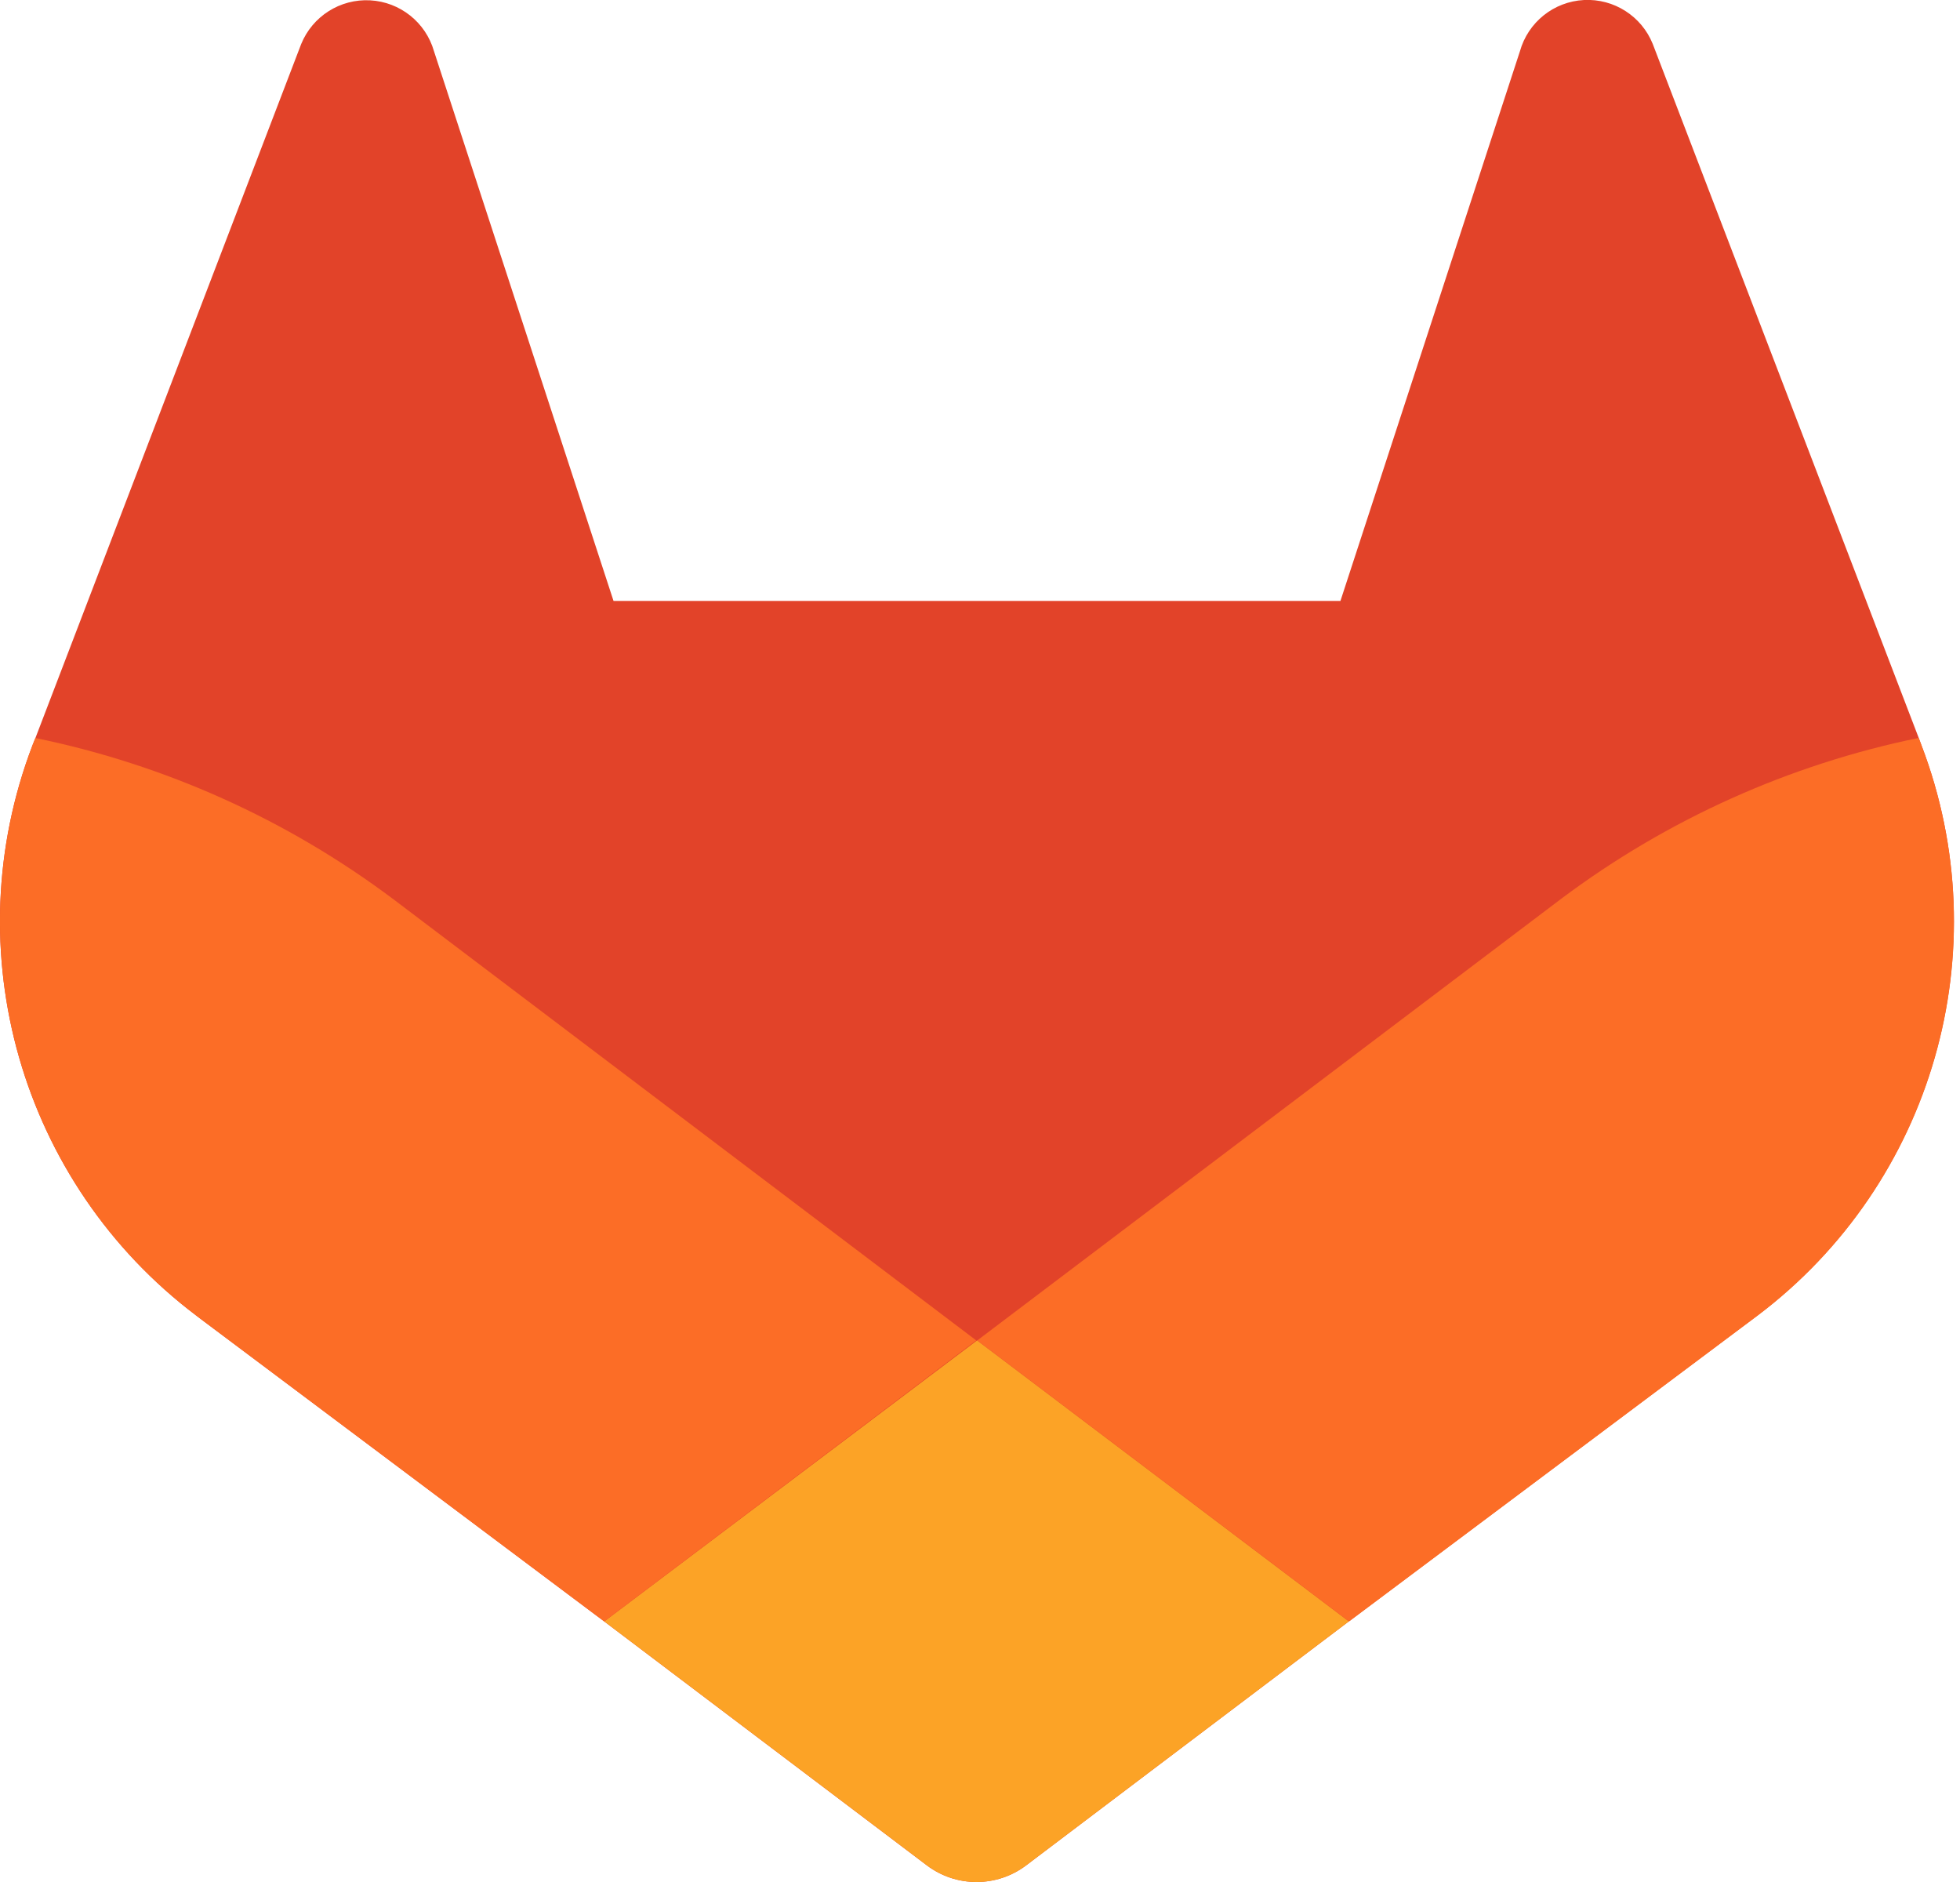
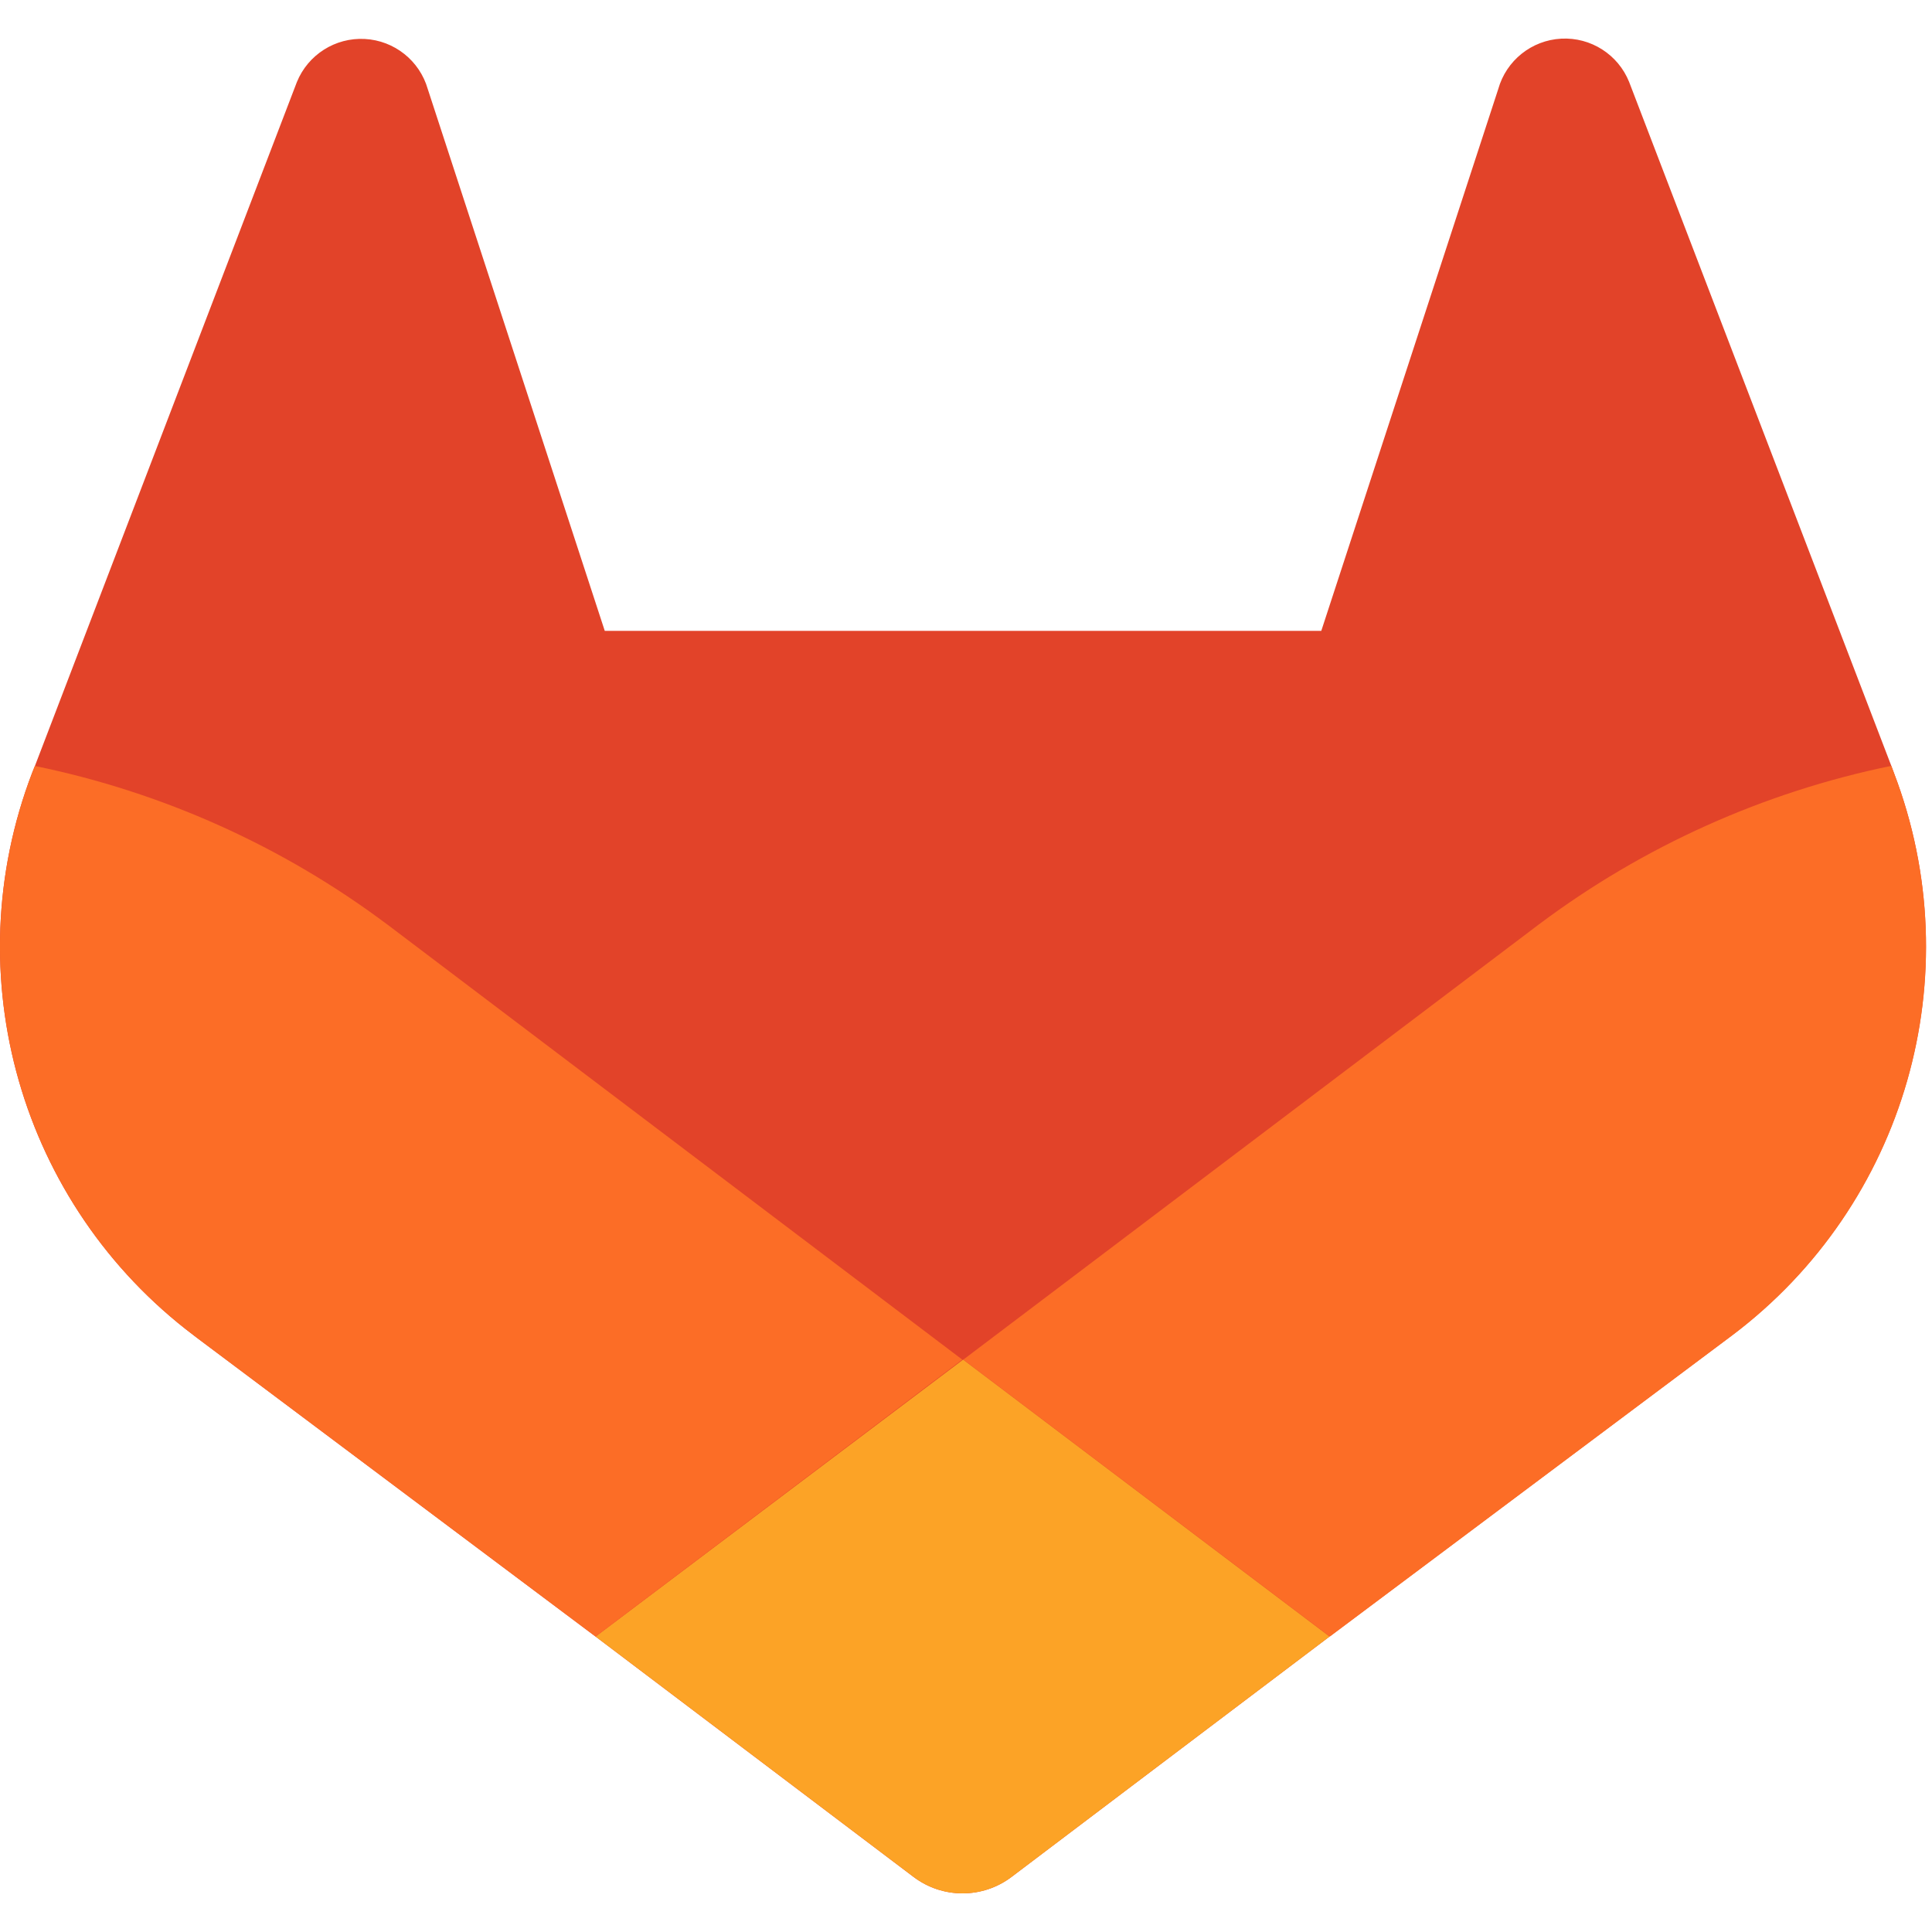
- <svg xmlns="http://www.w3.org/2000/svg" width="200" height="192" class="tanuki-logo" viewBox="0 0 50 48" fill="none">
+ <svg xmlns="http://www.w3.org/2000/svg" width="76" height="76" class="tanuki-logo" viewBox="0 0 50 48" fill="none">
  <path class="tanuki-shape tanuki" d="m49.014 19-.067-.18-6.784-17.696a1.792 1.792 0 0 0-3.389.182l-4.579 14.02H15.651l-4.58-14.02a1.795 1.795 0 0 0-3.388-.182l-6.78 17.7-.071.175A12.595 12.595 0 0 0 5.01 33.556l.026.02.057.044 10.32 7.734 5.12 3.87 3.11 2.351a2.102 2.102 0 0 0 2.535 0l3.11-2.352 5.12-3.869 10.394-7.779.029-.022a12.595 12.595 0 0 0 4.182-14.554Z" fill="#E24329" />
  <path class="tanuki-shape right-cheek" d="m49.014 19-.067-.18a22.88 22.88 0 0 0-9.12 4.103L24.931 34.187l9.485 7.167 10.393-7.779.03-.022a12.595 12.595 0 0 0 4.175-14.554Z" fill="#FC6D26" />
  <path class="tanuki-shape chin" d="m15.414 41.354 5.12 3.87 3.11 2.351a2.102 2.102 0 0 0 2.535 0l3.11-2.352 5.12-3.869-9.484-7.167-9.51 7.167Z" fill="#FCA326" />
  <path class="tanuki-shape left-cheek" d="M10.019 22.923a22.86 22.86 0 0 0-9.117-4.1L.832 19A12.595 12.595 0 0 0 5.01 33.556l.026.02.057.044 10.32 7.734 9.491-7.167L10.02 22.923Z" fill="#FC6D26" />
</svg>
